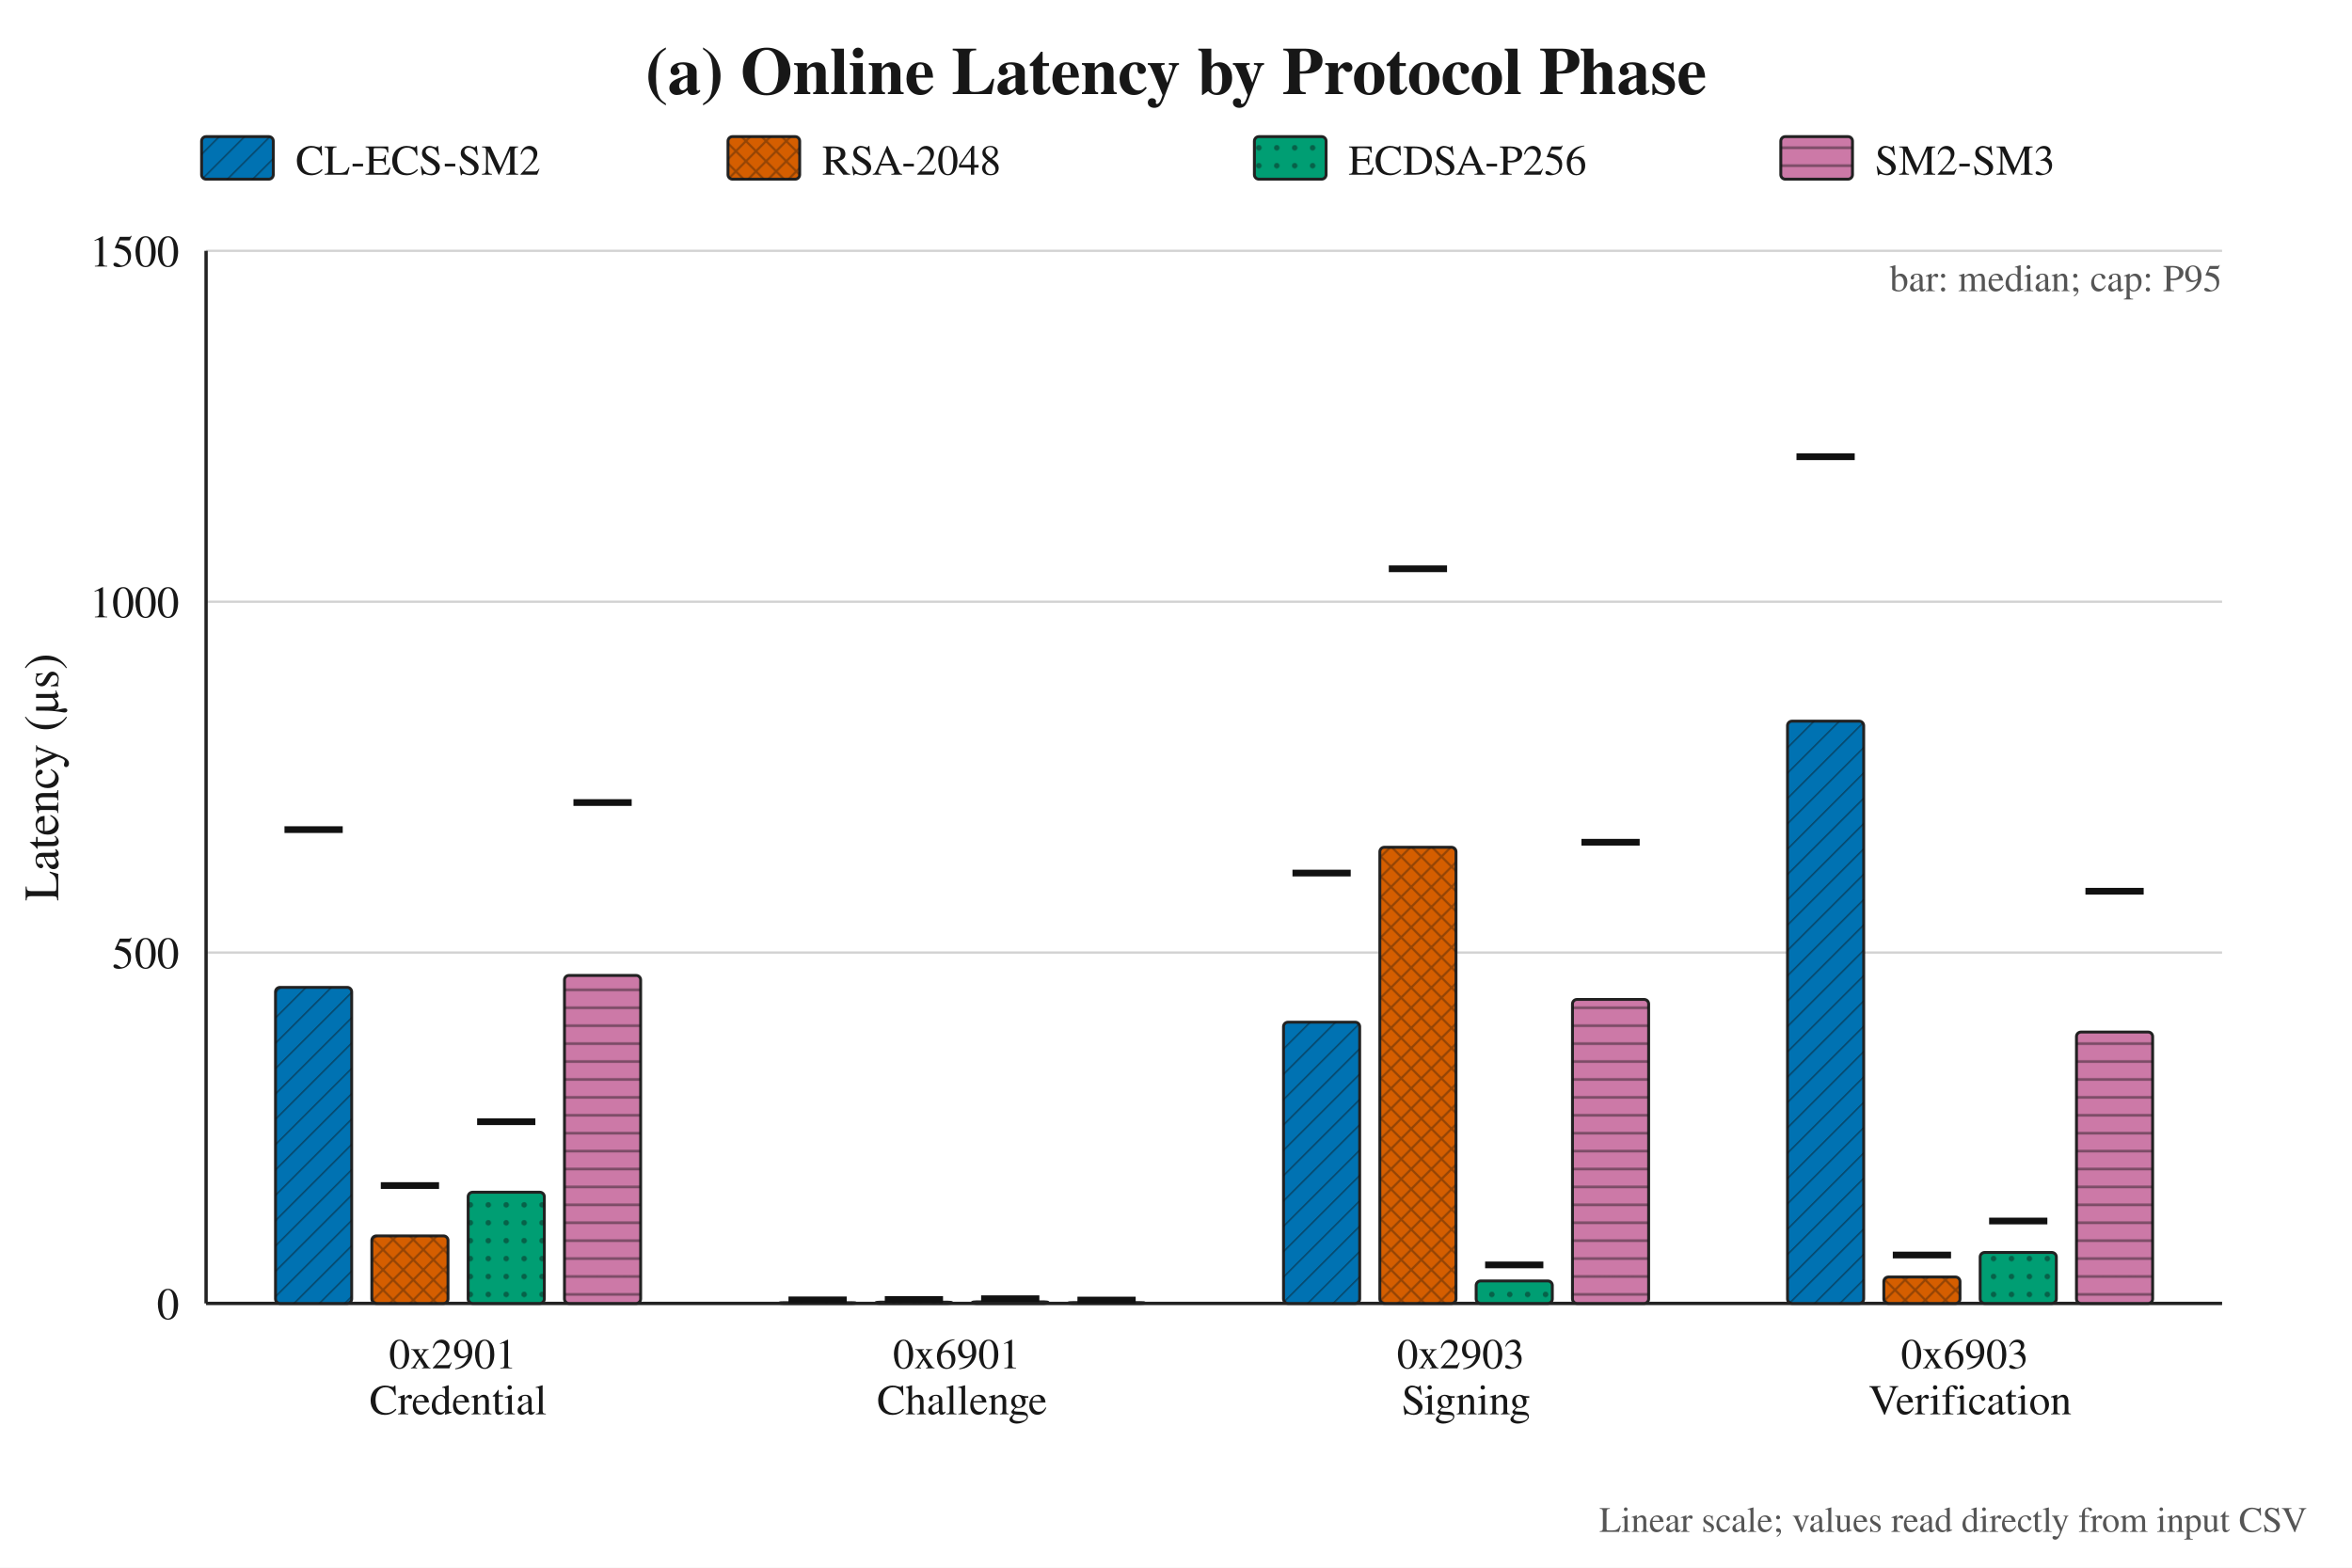
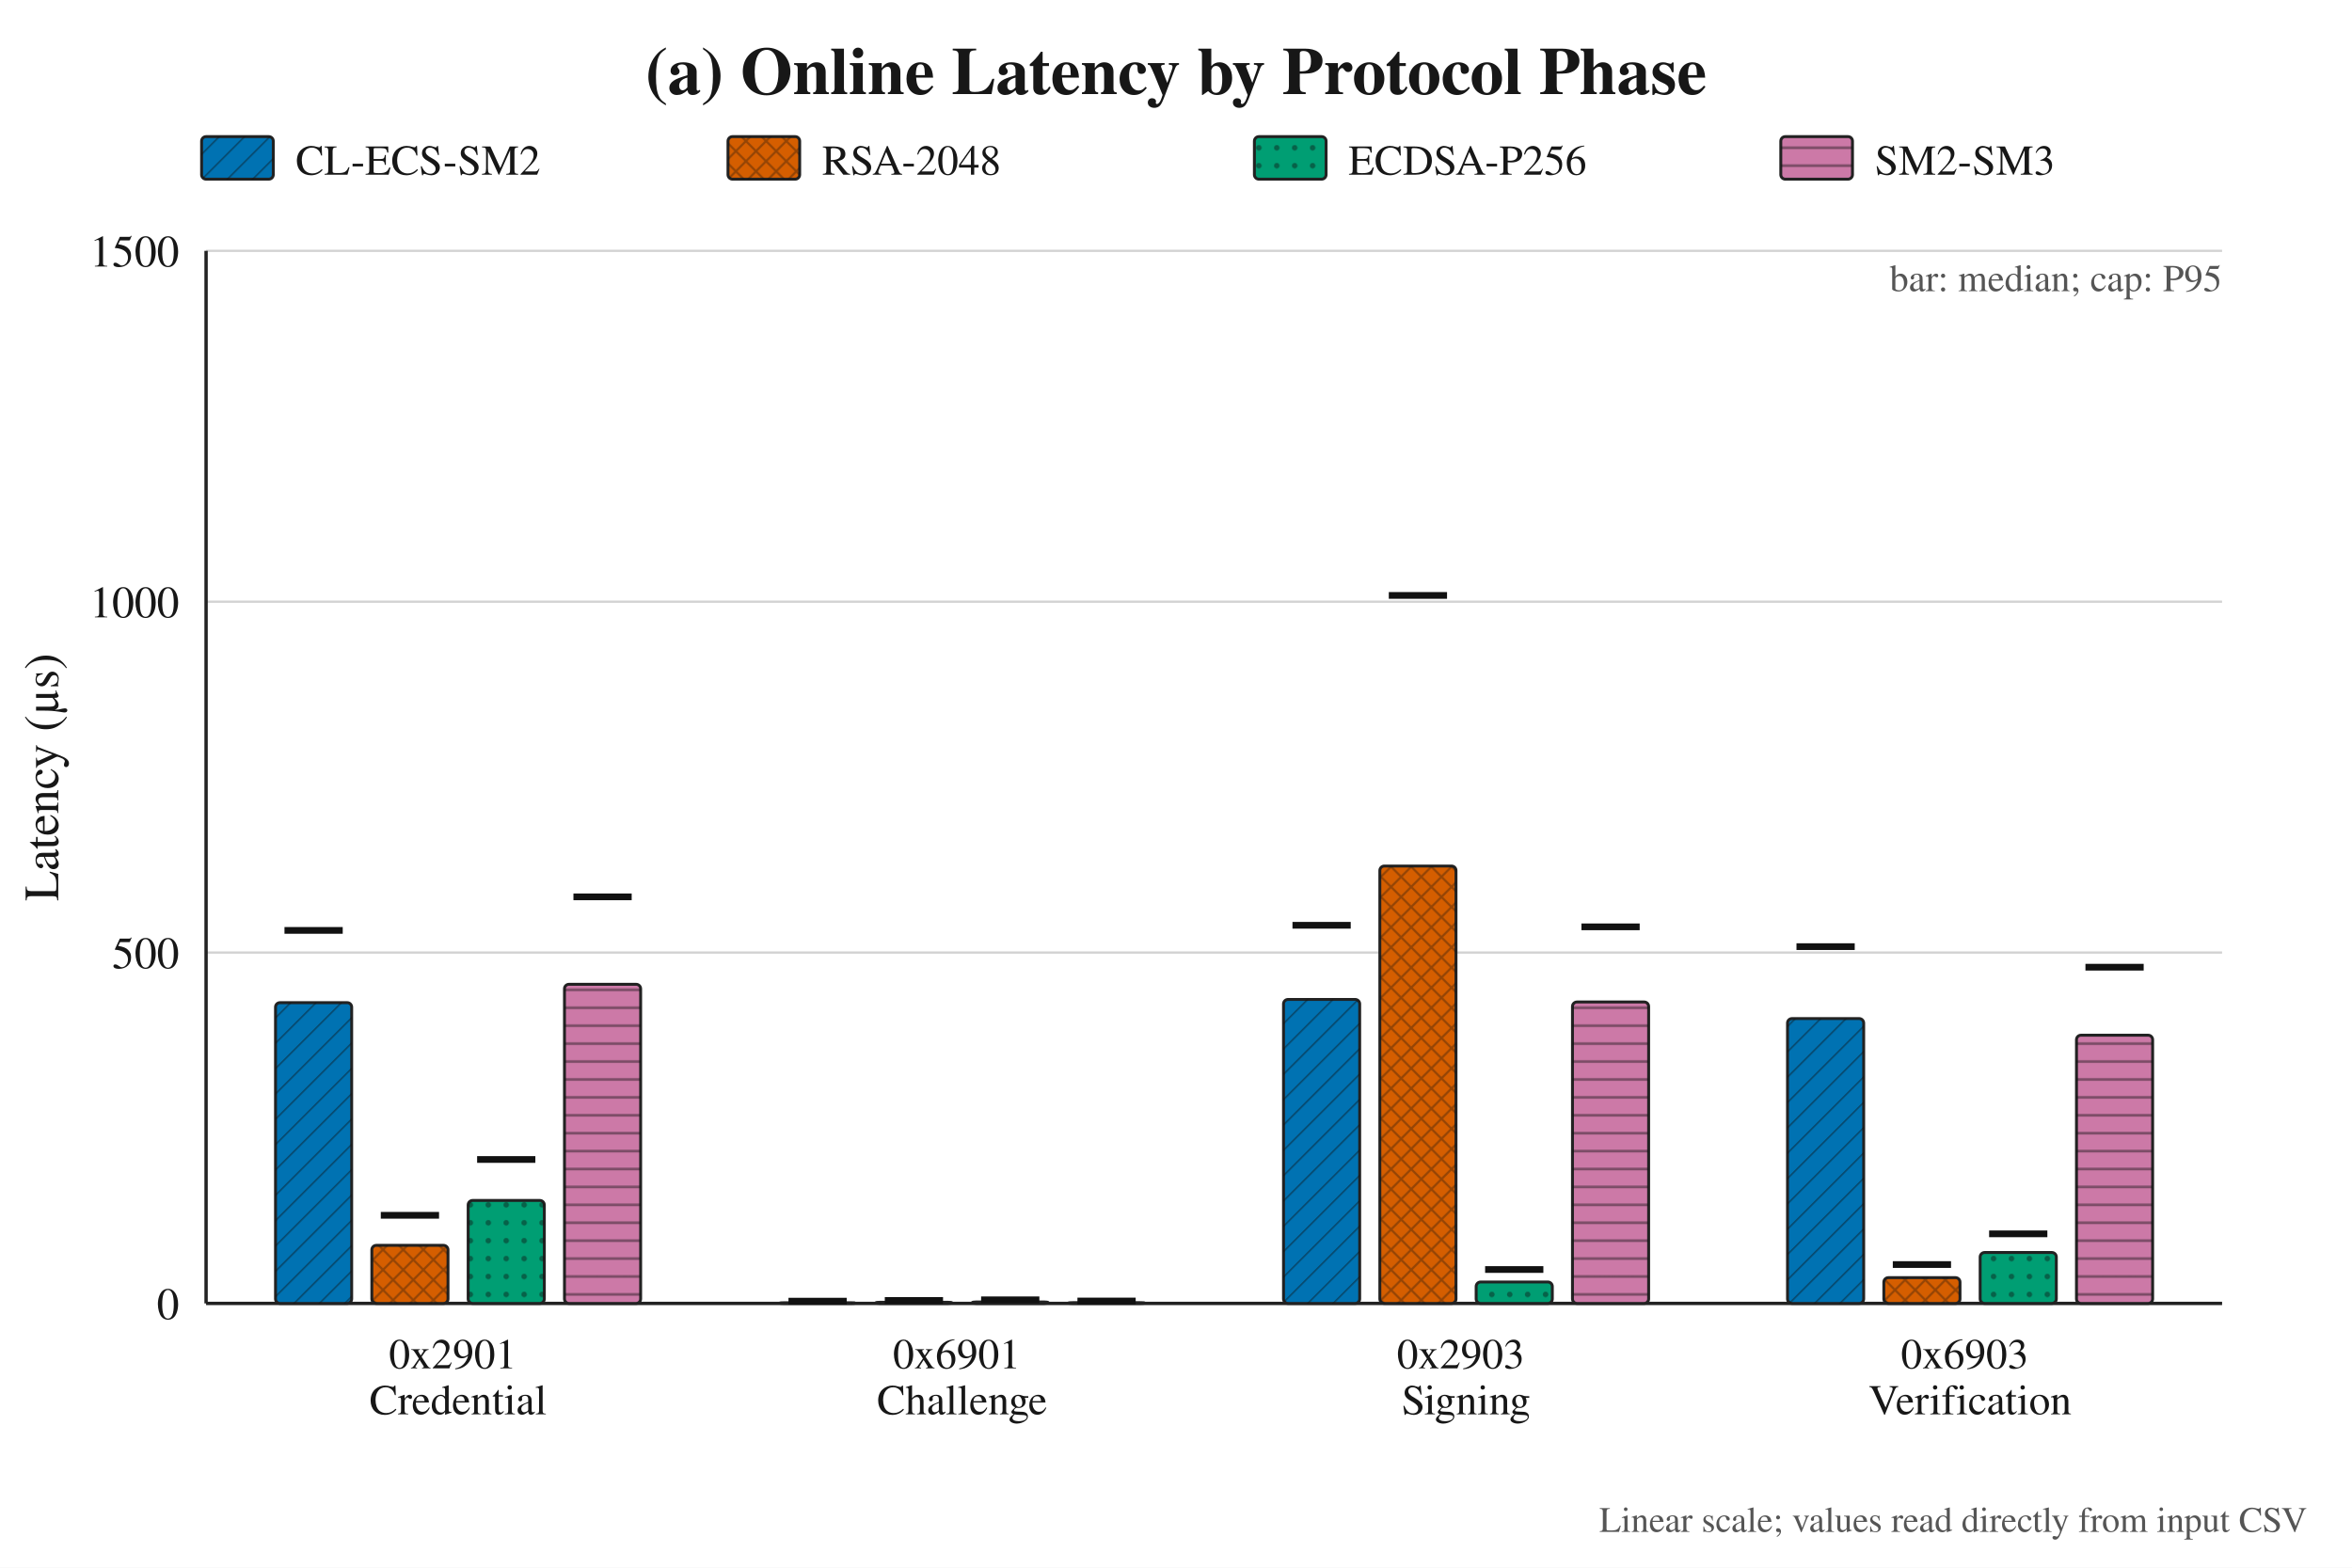
<svg xmlns="http://www.w3.org/2000/svg" width="1050" height="700" viewBox="0 0 1050 700" role="img">
  <defs>
    <pattern id="diag" width="8" height="8" patternUnits="userSpaceOnUse" patternTransform="rotate(45)">
      <line x1="0" y1="0" x2="0" y2="8" stroke="#111" stroke-width="1.4" opacity=".42" />
    </pattern>
    <pattern id="cross" width="9" height="9" patternUnits="userSpaceOnUse">
      <path d="M0 0L9 9M9 0L0 9" stroke="#111" stroke-width="1" opacity=".32" />
    </pattern>
    <pattern id="dots" width="8" height="8" patternUnits="userSpaceOnUse">
      <circle cx="2" cy="2" r="1.25" fill="#111" opacity=".42" />
    </pattern>
    <marker id="arrow" viewBox="0 0 10 10" refX="8" refY="5" markerWidth="7" markerHeight="7" orient="auto-start-reverse">
      <path d="M0 0L10 5L0 10z" fill="#555" />
    </marker>
    <pattern id="horiz" width="8" height="8" patternUnits="userSpaceOnUse">
      <line x1="0" y1="2" x2="8" y2="2" stroke="#111" stroke-width="1.2" opacity=".42" />
    </pattern>
  </defs>
  <rect width="100%" height="100%" fill="white" />
  <g font-family="Nimbus Roman, Noto Sans, serif" fill="#171717">
    <text x="525.00" y="42.00" font-size="30" text-anchor="middle" font-weight="bold">(a) Online Latency by Protocol Phase</text>
    <rect x="90.00" y="61.00" width="32.00" height="19.00" fill="#0072B2" stroke="#222" stroke-width="1.3" rx="2" />
    <rect x="90.00" y="61.00" width="32.00" height="19.00" fill="url(#diag)" stroke="none" rx="2" />
    <text x="132.00" y="78.00" font-size="19" text-anchor="start" font-weight="normal">CL-ECS-SM2</text>
    <rect x="325.00" y="61.00" width="32.00" height="19.00" fill="#D55E00" stroke="#222" stroke-width="1.3" rx="2" />
    <rect x="325.00" y="61.00" width="32.00" height="19.00" fill="url(#cross)" stroke="none" rx="2" />
    <text x="367.00" y="78.00" font-size="19" text-anchor="start" font-weight="normal">RSA-2048</text>
    <rect x="560.00" y="61.00" width="32.00" height="19.00" fill="#009E73" stroke="#222" stroke-width="1.3" rx="2" />
    <rect x="560.00" y="61.00" width="32.00" height="19.00" fill="url(#dots)" stroke="none" rx="2" />
    <text x="602.00" y="78.00" font-size="19" text-anchor="start" font-weight="normal">ECDSA-P256</text>
    <rect x="795.00" y="61.00" width="32.00" height="19.00" fill="#CC79A7" stroke="#222" stroke-width="1.3" rx="2" />
    <rect x="795.00" y="61.00" width="32.00" height="19.00" fill="url(#horiz)" stroke="none" rx="2" />
    <text x="837.00" y="78.00" font-size="19" text-anchor="start" font-weight="normal">SM2-SM3</text>
    <line x1="92.00" y1="582.00" x2="992.00" y2="582.00" stroke="#D2D2D2" stroke-width="1" />
    <text x="80.00" y="589.00" font-size="20" text-anchor="end" font-weight="normal">0</text>
    <line x1="92.00" y1="425.33" x2="992.00" y2="425.33" stroke="#D2D2D2" stroke-width="1" />
    <text x="80.00" y="432.33" font-size="20" text-anchor="end" font-weight="normal">500</text>
    <line x1="92.00" y1="268.67" x2="992.00" y2="268.67" stroke="#D2D2D2" stroke-width="1" />
    <text x="80.00" y="275.67" font-size="20" text-anchor="end" font-weight="normal">1000</text>
    <line x1="92.00" y1="112.00" x2="992.00" y2="112.00" stroke="#D2D2D2" stroke-width="1" />
    <text x="80.00" y="119.00" font-size="20" text-anchor="end" font-weight="normal">1500</text>
    <line x1="92.00" y1="112.00" x2="92.00" y2="582.00" stroke="#222" stroke-width="1.5" />
    <line x1="92.00" y1="582.00" x2="992.00" y2="582.00" stroke="#222" stroke-width="1.5" />
-     <rect x="123.00" y="440.88" width="34.00" height="141.12" fill="#0072B2" stroke="#222" stroke-width="1.3" rx="2" />
-     <rect x="123.00" y="440.88" width="34.00" height="141.12" fill="url(#diag)" stroke="none" rx="2" />
-     <line x1="127.00" y1="370.44" x2="153.00" y2="370.44" stroke="#111" stroke-width="3" />
-     <rect x="166.00" y="551.85" width="34.00" height="30.15" fill="#D55E00" stroke="#222" stroke-width="1.3" rx="2" />
-     <rect x="166.00" y="551.85" width="34.00" height="30.15" fill="url(#cross)" stroke="none" rx="2" />
-     <line x1="170.00" y1="529.37" x2="196.00" y2="529.37" stroke="#111" stroke-width="3" />
-     <rect x="209.00" y="532.35" width="34.00" height="49.65" fill="#009E73" stroke="#222" stroke-width="1.3" rx="2" />
-     <rect x="209.00" y="532.35" width="34.00" height="49.65" fill="url(#dots)" stroke="none" rx="2" />
-     <line x1="213.00" y1="500.87" x2="239.00" y2="500.87" stroke="#111" stroke-width="3" />
-     <rect x="252.00" y="435.55" width="34.00" height="146.45" fill="#CC79A7" stroke="#222" stroke-width="1.3" rx="2" />
-     <rect x="252.00" y="435.55" width="34.00" height="146.45" fill="url(#horiz)" stroke="none" rx="2" />
-     <line x1="256.00" y1="358.35" x2="282.00" y2="358.35" stroke="#111" stroke-width="3" />
+     <rect x="123.00" y="447.70" width="34.00" height="134.30" fill="#0072B2" stroke="#222" stroke-width="1.3" rx="2" />
+     <rect x="123.00" y="447.70" width="34.00" height="134.30" fill="url(#diag)" stroke="none" rx="2" />
+     <line x1="127.00" y1="415.44" x2="153.00" y2="415.44" stroke="#111" stroke-width="3" />
+     <rect x="166.00" y="556.07" width="34.00" height="25.93" fill="#D55E00" stroke="#222" stroke-width="1.3" rx="2" />
+     <rect x="166.00" y="556.07" width="34.00" height="25.93" fill="url(#cross)" stroke="none" rx="2" />
+     <line x1="170.00" y1="542.65" x2="196.00" y2="542.65" stroke="#111" stroke-width="3" />
+     <rect x="209.00" y="536.02" width="34.00" height="45.98" fill="#009E73" stroke="#222" stroke-width="1.3" rx="2" />
+     <rect x="209.00" y="536.02" width="34.00" height="45.98" fill="url(#dots)" stroke="none" rx="2" />
+     <line x1="213.00" y1="517.73" x2="239.00" y2="517.73" stroke="#111" stroke-width="3" />
+     <rect x="252.00" y="439.50" width="34.00" height="142.50" fill="#CC79A7" stroke="#222" stroke-width="1.3" rx="2" />
+     <rect x="252.00" y="439.50" width="34.00" height="142.50" fill="url(#horiz)" stroke="none" rx="2" />
+     <line x1="256.00" y1="400.46" x2="282.00" y2="400.46" stroke="#111" stroke-width="3" />
    <text x="204.50" y="611.00" font-size="19" text-anchor="middle" font-weight="normal">
      <tspan x="204.50" dy="0em">0x2901</tspan>
      <tspan x="204.50" dy="1.08em">Credential</tspan>
    </text>
-     <rect x="348.00" y="581.67" width="34.00" height="0.33" fill="#0072B2" stroke="#222" stroke-width="1.3" rx="2" />
-     <rect x="348.00" y="581.67" width="34.00" height="0.33" fill="url(#diag)" stroke="none" rx="2" />
-     <line x1="352.00" y1="580.41" x2="378.00" y2="580.41" stroke="#111" stroke-width="3" />
-     <rect x="391.00" y="581.43" width="34.00" height="0.57" fill="#D55E00" stroke="#222" stroke-width="1.3" rx="2" />
-     <rect x="391.00" y="581.43" width="34.00" height="0.57" fill="url(#cross)" stroke="none" rx="2" />
-     <line x1="395.00" y1="580.25" x2="421.00" y2="580.25" stroke="#111" stroke-width="3" />
-     <rect x="434.00" y="581.28" width="34.00" height="0.72" fill="#009E73" stroke="#222" stroke-width="1.3" rx="2" />
-     <rect x="434.00" y="581.28" width="34.00" height="0.72" fill="url(#dots)" stroke="none" rx="2" />
-     <line x1="438.00" y1="579.90" x2="464.00" y2="579.90" stroke="#111" stroke-width="3" />
-     <rect x="477.00" y="581.63" width="34.00" height="0.37" fill="#CC79A7" stroke="#222" stroke-width="1.3" rx="2" />
-     <rect x="477.00" y="581.63" width="34.00" height="0.37" fill="url(#horiz)" stroke="none" rx="2" />
-     <line x1="481.00" y1="580.49" x2="507.00" y2="580.49" stroke="#111" stroke-width="3" />
+     <rect x="348.00" y="581.71" width="34.00" height="0.29" fill="#0072B2" stroke="#222" stroke-width="1.3" rx="2" />
+     <rect x="348.00" y="581.71" width="34.00" height="0.29" fill="url(#diag)" stroke="none" rx="2" />
+     <line x1="352.00" y1="580.99" x2="378.00" y2="580.99" stroke="#111" stroke-width="3" />
+     <rect x="391.00" y="581.47" width="34.00" height="0.53" fill="#D55E00" stroke="#222" stroke-width="1.3" rx="2" />
+     <rect x="391.00" y="581.47" width="34.00" height="0.53" fill="url(#cross)" stroke="none" rx="2" />
+     <line x1="395.00" y1="580.68" x2="421.00" y2="580.68" stroke="#111" stroke-width="3" />
+     <rect x="434.00" y="581.33" width="34.00" height="0.67" fill="#009E73" stroke="#222" stroke-width="1.3" rx="2" />
+     <rect x="434.00" y="581.33" width="34.00" height="0.67" fill="url(#dots)" stroke="none" rx="2" />
+     <line x1="438.00" y1="580.39" x2="464.00" y2="580.39" stroke="#111" stroke-width="3" />
+     <rect x="477.00" y="581.66" width="34.00" height="0.34" fill="#CC79A7" stroke="#222" stroke-width="1.3" rx="2" />
+     <rect x="477.00" y="581.66" width="34.00" height="0.34" fill="url(#horiz)" stroke="none" rx="2" />
+     <line x1="481.00" y1="580.92" x2="507.00" y2="580.92" stroke="#111" stroke-width="3" />
    <text x="429.50" y="611.00" font-size="19" text-anchor="middle" font-weight="normal">
      <tspan x="429.50" dy="0em">0x6901</tspan>
      <tspan x="429.50" dy="1.08em">Challenge</tspan>
    </text>
-     <rect x="573.00" y="456.43" width="34.00" height="125.57" fill="#0072B2" stroke="#222" stroke-width="1.3" rx="2" />
-     <rect x="573.00" y="456.43" width="34.00" height="125.57" fill="url(#diag)" stroke="none" rx="2" />
-     <line x1="577.00" y1="389.84" x2="603.00" y2="389.84" stroke="#111" stroke-width="3" />
-     <rect x="616.00" y="378.32" width="34.00" height="203.68" fill="#D55E00" stroke="#222" stroke-width="1.3" rx="2" />
-     <rect x="616.00" y="378.32" width="34.00" height="203.68" fill="url(#cross)" stroke="none" rx="2" />
-     <line x1="620.00" y1="253.97" x2="646.00" y2="253.97" stroke="#111" stroke-width="3" />
-     <rect x="659.00" y="571.96" width="34.00" height="10.04" fill="#009E73" stroke="#222" stroke-width="1.3" rx="2" />
-     <rect x="659.00" y="571.96" width="34.00" height="10.04" fill="url(#dots)" stroke="none" rx="2" />
-     <line x1="663.00" y1="564.80" x2="689.00" y2="564.80" stroke="#111" stroke-width="3" />
-     <rect x="702.00" y="446.27" width="34.00" height="135.73" fill="#CC79A7" stroke="#222" stroke-width="1.3" rx="2" />
-     <rect x="702.00" y="446.27" width="34.00" height="135.73" fill="url(#horiz)" stroke="none" rx="2" />
-     <line x1="706.00" y1="376.07" x2="732.00" y2="376.07" stroke="#111" stroke-width="3" />
+     <rect x="573.00" y="446.27" width="34.00" height="135.73" fill="#0072B2" stroke="#222" stroke-width="1.3" rx="2" />
+     <rect x="573.00" y="446.27" width="34.00" height="135.73" fill="url(#diag)" stroke="none" rx="2" />
+     <line x1="577.00" y1="413.15" x2="603.00" y2="413.15" stroke="#111" stroke-width="3" />
+     <rect x="616.00" y="386.70" width="34.00" height="195.30" fill="#D55E00" stroke="#222" stroke-width="1.3" rx="2" />
+     <rect x="616.00" y="386.70" width="34.00" height="195.30" fill="url(#cross)" stroke="none" rx="2" />
+     <line x1="620.00" y1="265.87" x2="646.00" y2="265.87" stroke="#111" stroke-width="3" />
+     <rect x="659.00" y="572.43" width="34.00" height="9.57" fill="#009E73" stroke="#222" stroke-width="1.3" rx="2" />
+     <rect x="659.00" y="572.43" width="34.00" height="9.57" fill="url(#dots)" stroke="none" rx="2" />
+     <line x1="663.00" y1="566.86" x2="689.00" y2="566.86" stroke="#111" stroke-width="3" />
+     <rect x="702.00" y="447.40" width="34.00" height="134.60" fill="#CC79A7" stroke="#222" stroke-width="1.3" rx="2" />
+     <rect x="702.00" y="447.40" width="34.00" height="134.60" fill="url(#horiz)" stroke="none" rx="2" />
+     <line x1="706.00" y1="413.85" x2="732.00" y2="413.85" stroke="#111" stroke-width="3" />
    <text x="654.50" y="611.00" font-size="19" text-anchor="middle" font-weight="normal">
      <tspan x="654.50" dy="0em">0x2903</tspan>
      <tspan x="654.50" dy="1.08em">Signing</tspan>
    </text>
-     <rect x="798.00" y="322.01" width="34.00" height="259.99" fill="#0072B2" stroke="#222" stroke-width="1.3" rx="2" />
-     <rect x="798.00" y="322.01" width="34.00" height="259.99" fill="url(#diag)" stroke="none" rx="2" />
-     <line x1="802.00" y1="203.94" x2="828.00" y2="203.94" stroke="#111" stroke-width="3" />
-     <rect x="841.00" y="570.21" width="34.00" height="11.79" fill="#D55E00" stroke="#222" stroke-width="1.3" rx="2" />
-     <rect x="841.00" y="570.21" width="34.00" height="11.79" fill="url(#cross)" stroke="none" rx="2" />
-     <line x1="845.00" y1="560.39" x2="871.00" y2="560.39" stroke="#111" stroke-width="3" />
-     <rect x="884.00" y="559.25" width="34.00" height="22.75" fill="#009E73" stroke="#222" stroke-width="1.3" rx="2" />
-     <rect x="884.00" y="559.25" width="34.00" height="22.75" fill="url(#dots)" stroke="none" rx="2" />
-     <line x1="888.00" y1="545.20" x2="914.00" y2="545.20" stroke="#111" stroke-width="3" />
-     <rect x="927.00" y="460.83" width="34.00" height="121.17" fill="#CC79A7" stroke="#222" stroke-width="1.3" rx="2" />
-     <rect x="927.00" y="460.83" width="34.00" height="121.17" fill="url(#horiz)" stroke="none" rx="2" />
-     <line x1="931.00" y1="397.95" x2="957.00" y2="397.95" stroke="#111" stroke-width="3" />
+     <rect x="798.00" y="454.81" width="34.00" height="127.19" fill="#0072B2" stroke="#222" stroke-width="1.3" rx="2" />
+     <rect x="798.00" y="454.81" width="34.00" height="127.19" fill="url(#diag)" stroke="none" rx="2" />
+     <line x1="802.00" y1="422.69" x2="828.00" y2="422.69" stroke="#111" stroke-width="3" />
+     <rect x="841.00" y="570.49" width="34.00" height="11.51" fill="#D55E00" stroke="#222" stroke-width="1.3" rx="2" />
+     <rect x="841.00" y="570.49" width="34.00" height="11.51" fill="url(#cross)" stroke="none" rx="2" />
+     <line x1="845.00" y1="564.64" x2="871.00" y2="564.64" stroke="#111" stroke-width="3" />
+     <rect x="884.00" y="559.26" width="34.00" height="22.74" fill="#009E73" stroke="#222" stroke-width="1.3" rx="2" />
+     <rect x="884.00" y="559.26" width="34.00" height="22.74" fill="url(#dots)" stroke="none" rx="2" />
+     <line x1="888.00" y1="550.93" x2="914.00" y2="550.93" stroke="#111" stroke-width="3" />
+     <rect x="927.00" y="462.24" width="34.00" height="119.76" fill="#CC79A7" stroke="#222" stroke-width="1.3" rx="2" />
+     <rect x="927.00" y="462.24" width="34.00" height="119.76" fill="url(#horiz)" stroke="none" rx="2" />
+     <line x1="931.00" y1="431.87" x2="957.00" y2="431.87" stroke="#111" stroke-width="3" />
    <text x="879.50" y="611.00" font-size="19" text-anchor="middle" font-weight="normal">
      <tspan x="879.50" dy="0em">0x6903</tspan>
      <tspan x="879.50" dy="1.08em">Verification</tspan>
    </text>
    <text x="26.00" y="347.00" font-size="22" text-anchor="middle" font-weight="normal" transform="rotate(-90 26 347.0)">Latency (μs)</text>
    <text x="992.00" y="130.00" font-size="17" text-anchor="end" font-weight="normal" fill="#555">bar: median; cap: P95</text>
    <text x="1030.00" y="684.00" font-size="16" text-anchor="end" font-weight="normal" fill="#555">Linear scale; values read directly from input CSV</text>
  </g>
</svg>
